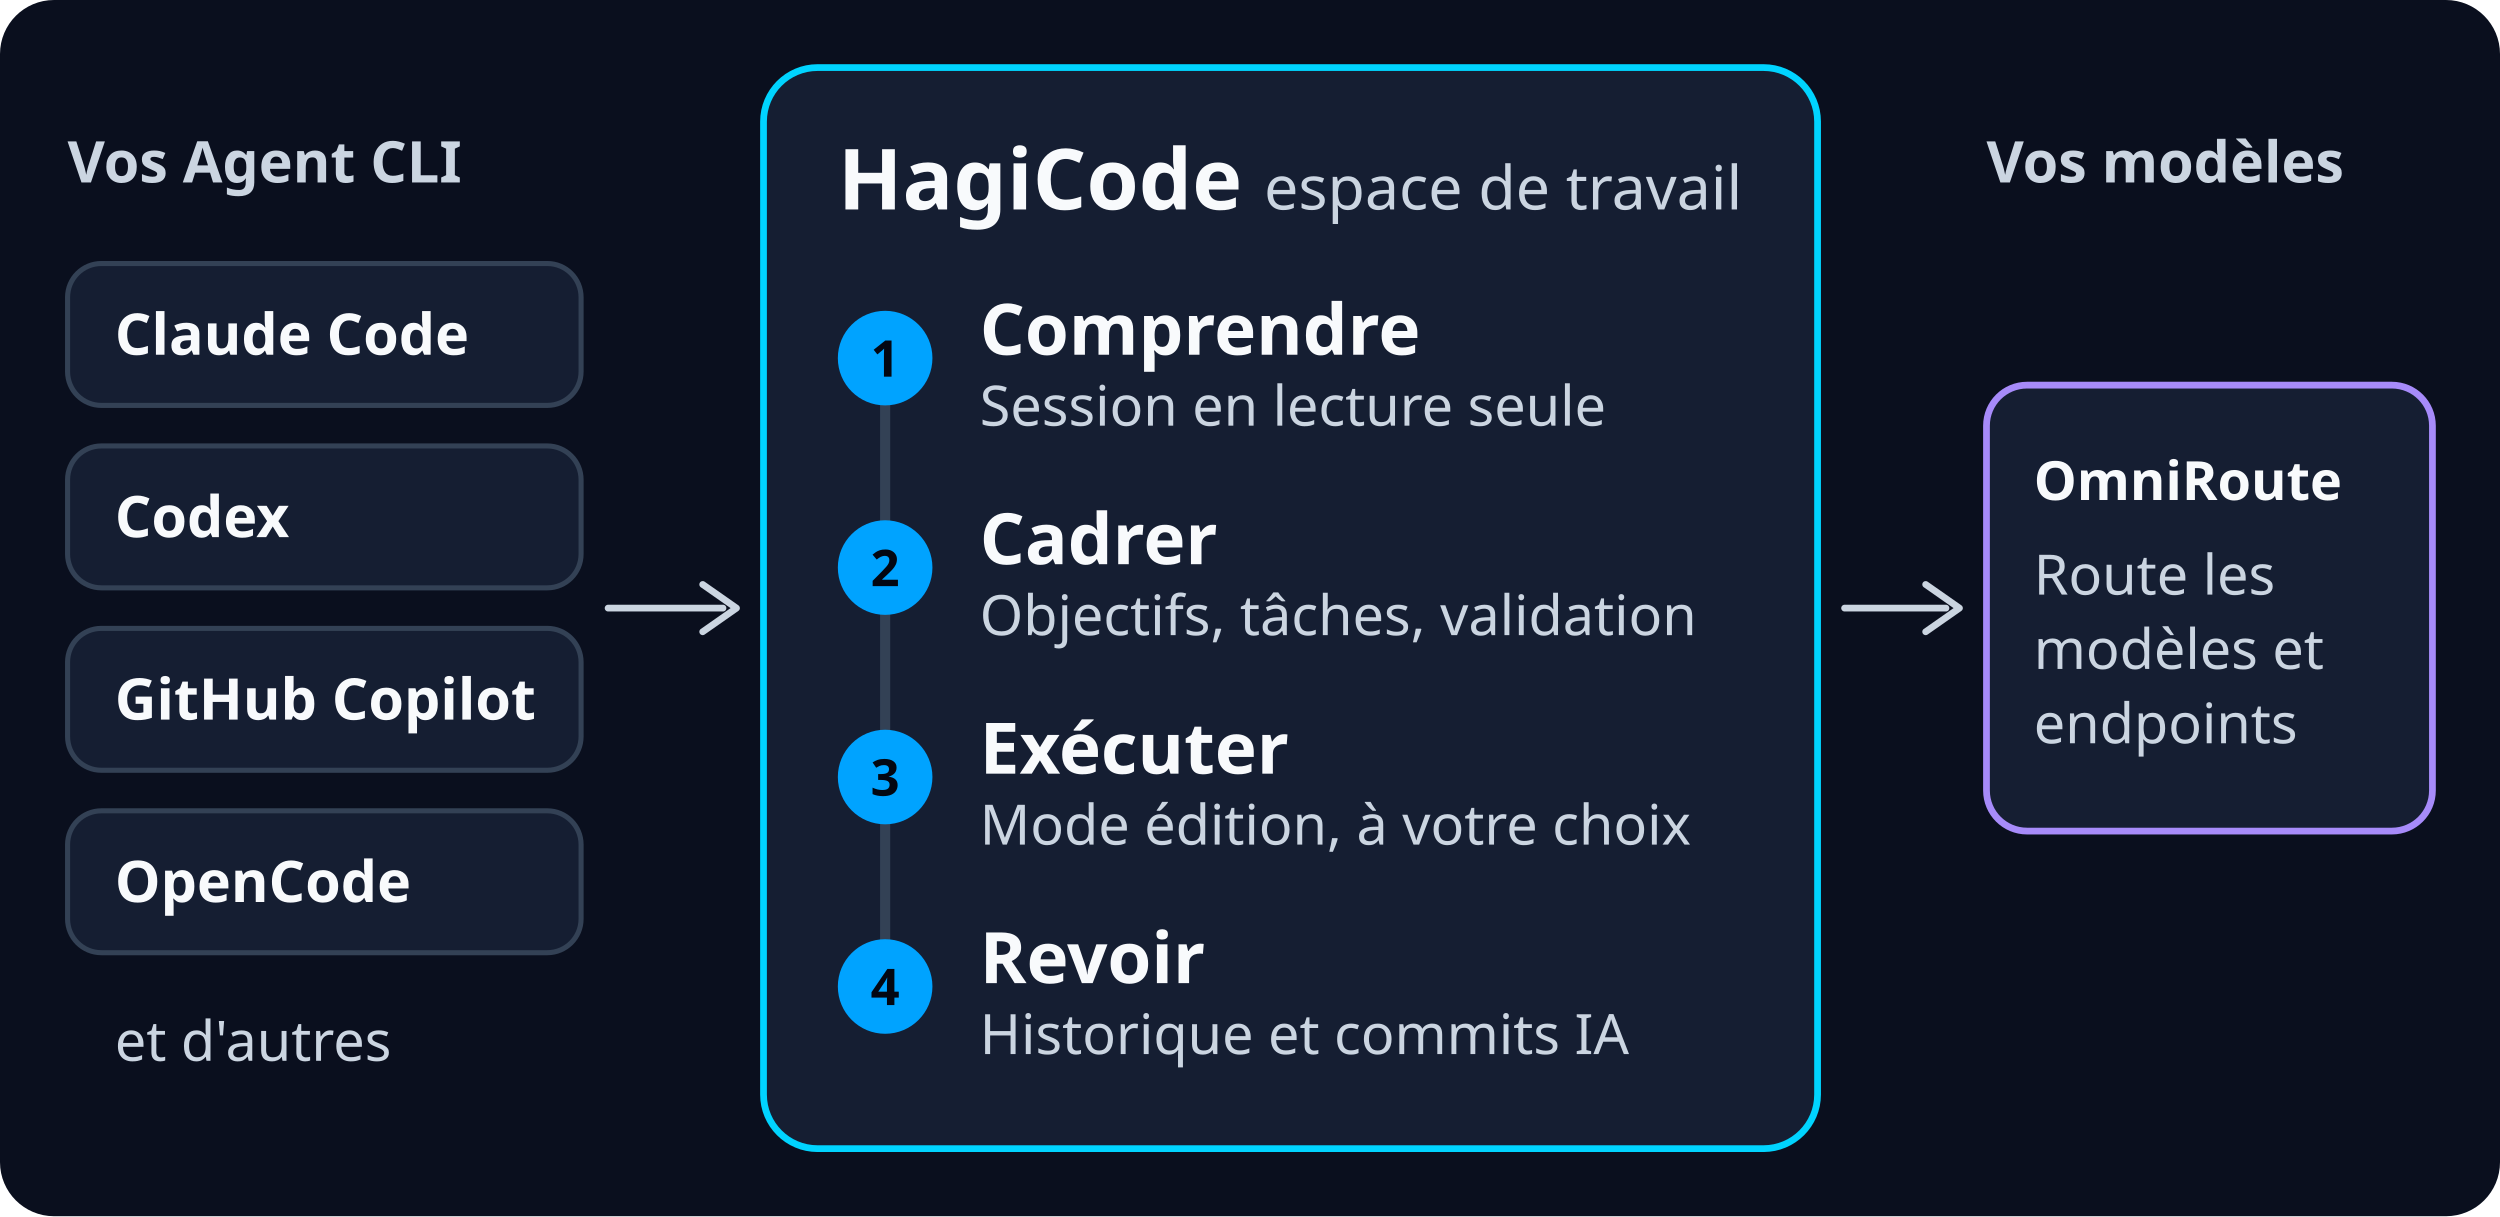
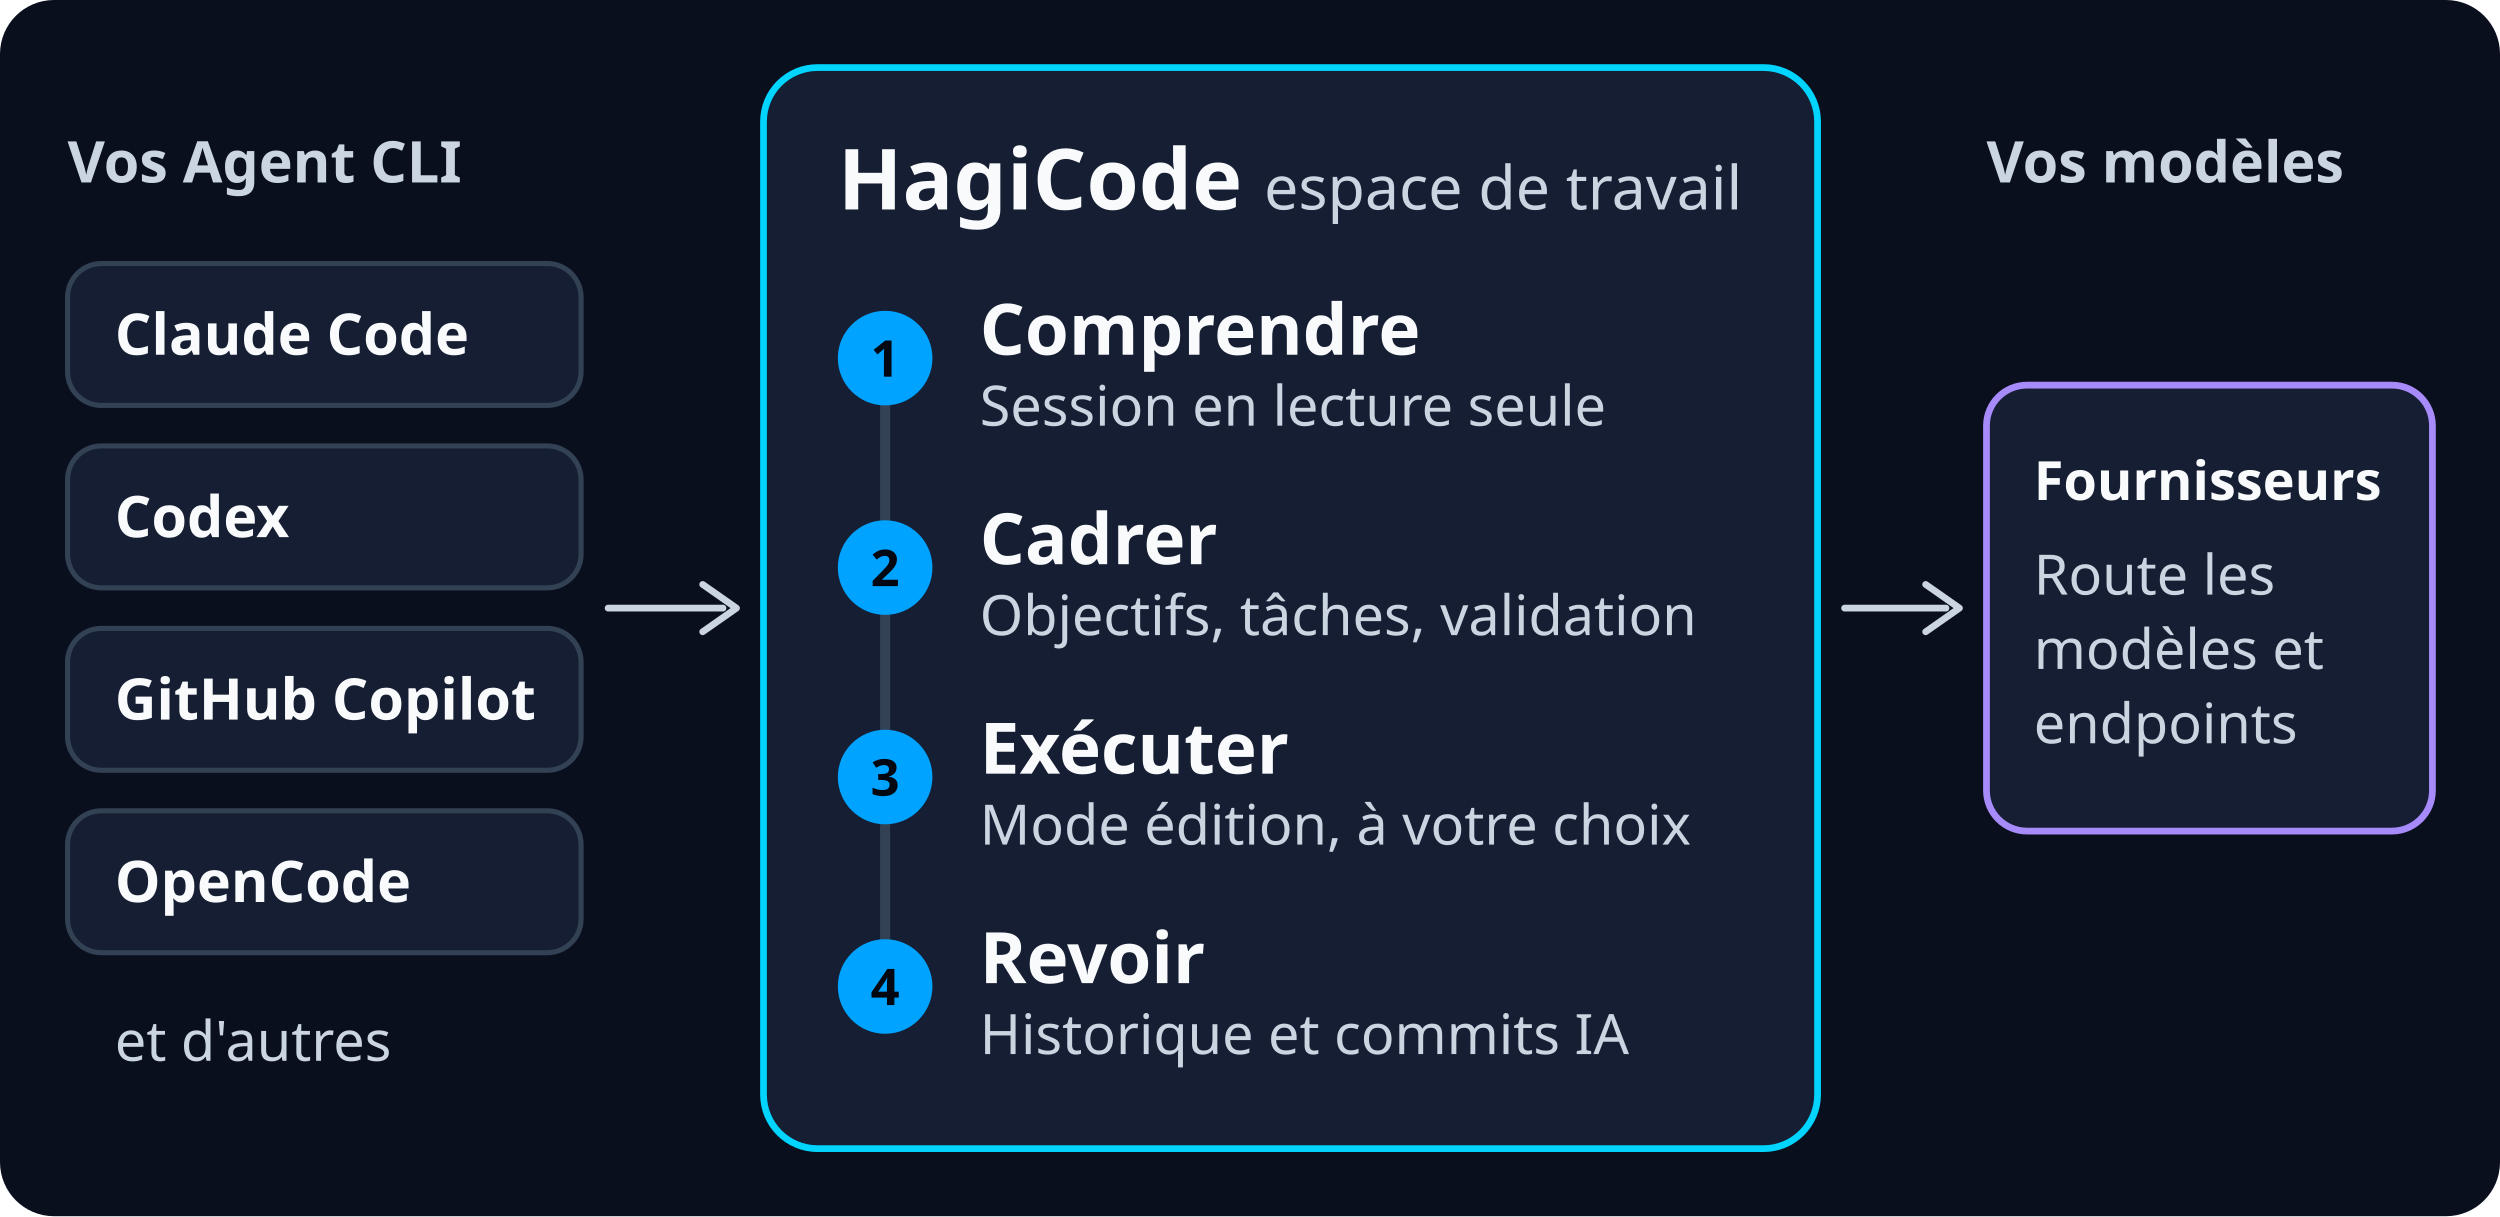
<svg xmlns="http://www.w3.org/2000/svg" viewBox="0 0 740 360" width="740" height="360" role="img" aria-labelledby="t d">
  <style>
    text{font-family:-apple-system, "Segoe UI", "Noto Sans", Helvetica, Arial, sans-serif}
    .h{font-size:17px;font-weight:600;fill:#CBD5E1}
    .t{font-size:17px;font-weight:600;fill:#F8FAFC}
    .s{font-size:21px;font-weight:700;fill:#F8FAFC}
    .d{font-size:16.5px;fill:#CBD5E1}
    .n{font-size:15px;font-weight:700;fill:#030712}
    .ring{opacity:0;transform-box:fill-box;transform-origin:center;animation:pulse 7s cubic-bezier(.22,1,.36,1) infinite}
    @keyframes pulse{0%{opacity:.85;transform:scale(1)}16%{opacity:0;transform:scale(2.1)}100%{opacity:0;transform:scale(2.1)}}
    @media (prefers-reduced-motion:reduce){.ring{animation:none}}
  </style>
  <rect width="740" height="360" rx="16" fill="#0A0F1E" />
  <text x="20" y="54" class="h">Vos Agent CLI</text>
  <rect x="20" y="78" width="152" height="42" rx="10" fill="#151E32" stroke="#334155" stroke-width="1.5" />
  <text x="34" y="105" class="t">Claude Code</text>
  <rect x="20" y="132" width="152" height="42" rx="10" fill="#151E32" stroke="#334155" stroke-width="1.5" />
  <text x="34" y="159" class="t">Codex</text>
  <rect x="20" y="186" width="152" height="42" rx="10" fill="#151E32" stroke="#334155" stroke-width="1.5" />
  <text x="34" y="213" class="t">GitHub Copilot</text>
  <rect x="20" y="240" width="152" height="42" rx="10" fill="#151E32" stroke="#334155" stroke-width="1.5" />
  <text x="34" y="267" class="t">OpenCode</text>
  <text x="34" y="314" class="d">et d'autres</text>
  <path d="M180 180H214" stroke="#CBD5E1" stroke-width="2" stroke-linecap="round" />
  <path d="M208 173L218 180L208 187" fill="none" stroke="#CBD5E1" stroke-width="2" stroke-linecap="round" stroke-linejoin="round" />
  <rect x="226" y="20" width="312" height="320" rx="16" fill="#151E32" stroke="#00D4FF" stroke-width="2" />
  <text x="248" y="62" class="s" style="font-size:25px">HagiCode <tspan style="font-weight:500;fill:#CBD5E1;font-size:18px">espace de travail</tspan>
  </text>
  <path d="M262 106V292" stroke="#334155" stroke-width="3" stroke-linecap="round" />
  <circle class="ring" style="animation-delay:0.0s" cx="262" cy="106" r="14" fill="none" stroke="#00D4FF" stroke-width="2.5" />
  <circle cx="262" cy="106" r="14" fill="#00A3FF" />
  <text x="262" y="111.5" text-anchor="middle" class="n">1</text>
  <text x="290" y="105" class="s">Comprendre</text>
  <text x="290" y="126" class="d">Session en lecture seule</text>
  <circle class="ring" style="animation-delay:1.3s" cx="262" cy="168" r="14" fill="none" stroke="#00D4FF" stroke-width="2.5" />
  <circle cx="262" cy="168" r="14" fill="#00A3FF" />
  <text x="262" y="173.5" text-anchor="middle" class="n">2</text>
  <text x="290" y="167" class="s">Cadrer</text>
  <text x="290" y="188" class="d">Objectifs, tâches, validation</text>
  <circle class="ring" style="animation-delay:2.6s" cx="262" cy="230" r="14" fill="none" stroke="#00D4FF" stroke-width="2.5" />
  <circle cx="262" cy="230" r="14" fill="#00A3FF" />
  <text x="262" y="235.5" text-anchor="middle" class="n">3</text>
  <text x="290" y="229" class="s">Exécuter</text>
  <text x="290" y="250" class="d">Mode édition, à votre choix</text>
  <circle class="ring" style="animation-delay:3.9s" cx="262" cy="292" r="14" fill="none" stroke="#00D4FF" stroke-width="2.5" />
  <circle cx="262" cy="292" r="14" fill="#00A3FF" />
  <text x="262" y="297.5" text-anchor="middle" class="n">4</text>
  <text x="290" y="291" class="s">Revoir</text>
  <text x="290" y="312" class="d">Historique et commits IA</text>
  <path d="M546 180H576" stroke="#CBD5E1" stroke-width="2" stroke-linecap="round" />
  <path d="M570 173L580 180L570 187" fill="none" stroke="#CBD5E1" stroke-width="2" stroke-linecap="round" stroke-linejoin="round" />
  <text x="588" y="54" class="h">Vos modèles</text>
  <rect x="588" y="114" width="132" height="132" rx="12" fill="#151E32" stroke="#A78BFA" stroke-width="2" />
-   <text x="602" y="148" class="t" style="font-size:16px;font-weight:700">OmniRoute</text>
+   <text x="602" y="148" class="t" style="font-size:16px;font-weight:700">Fournisseurs</text>
  <text x="602" y="176" class="d">Route les</text>
  <text x="602" y="198" class="d">modèles et</text>
  <text x="602" y="220" class="d">endpoints</text>
</svg>
